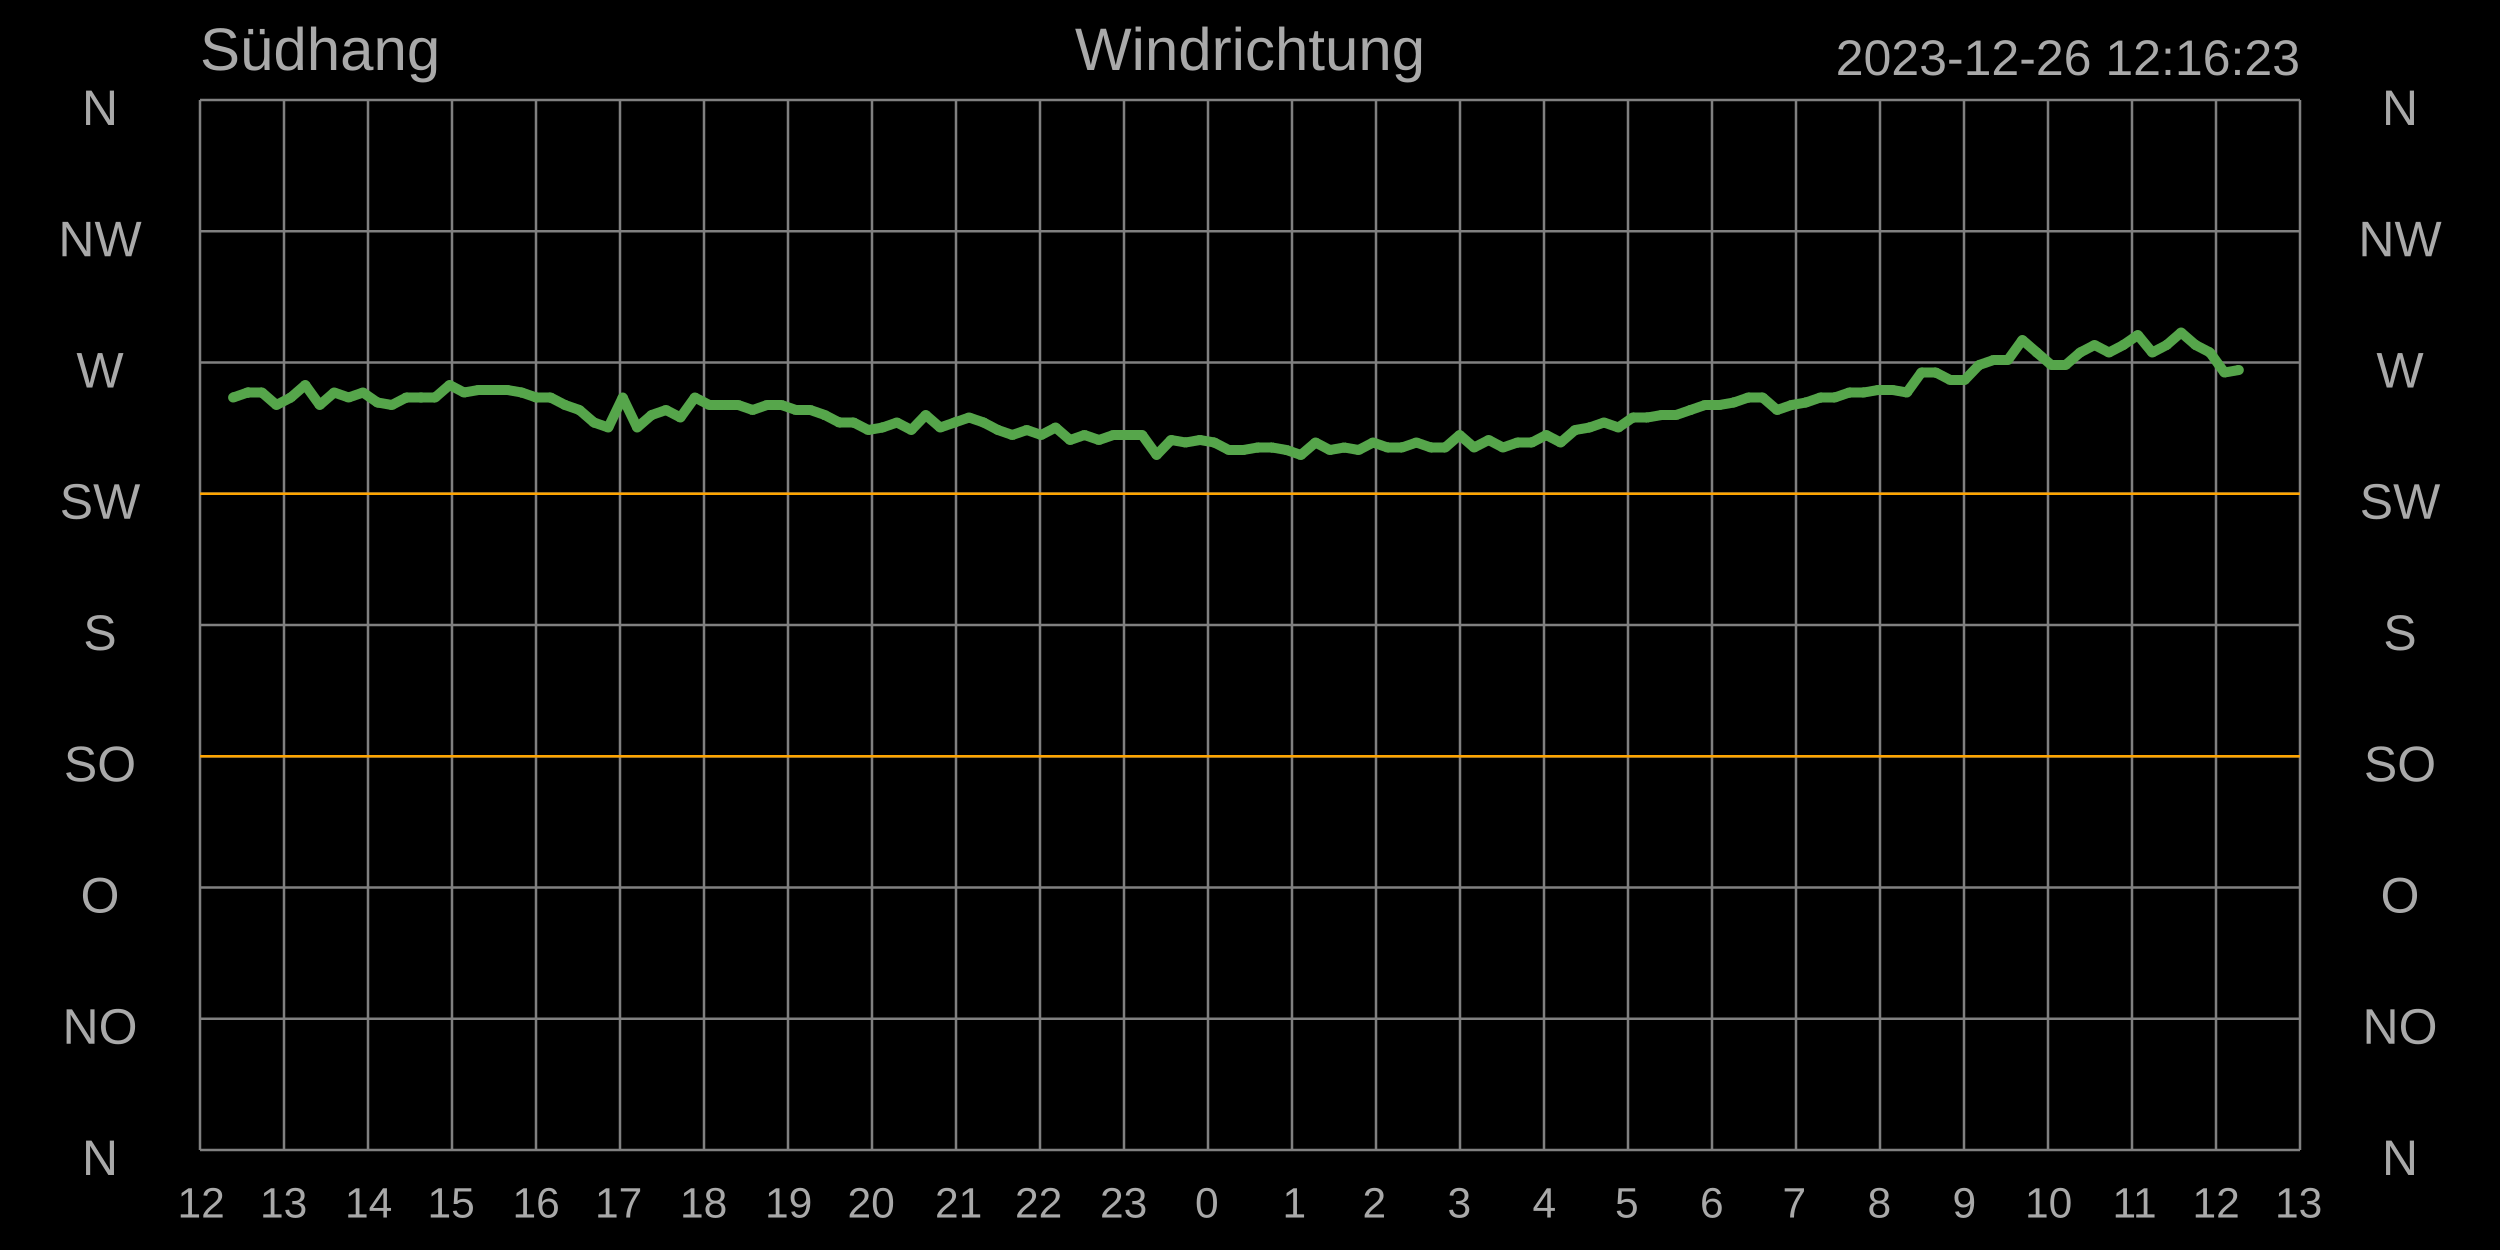
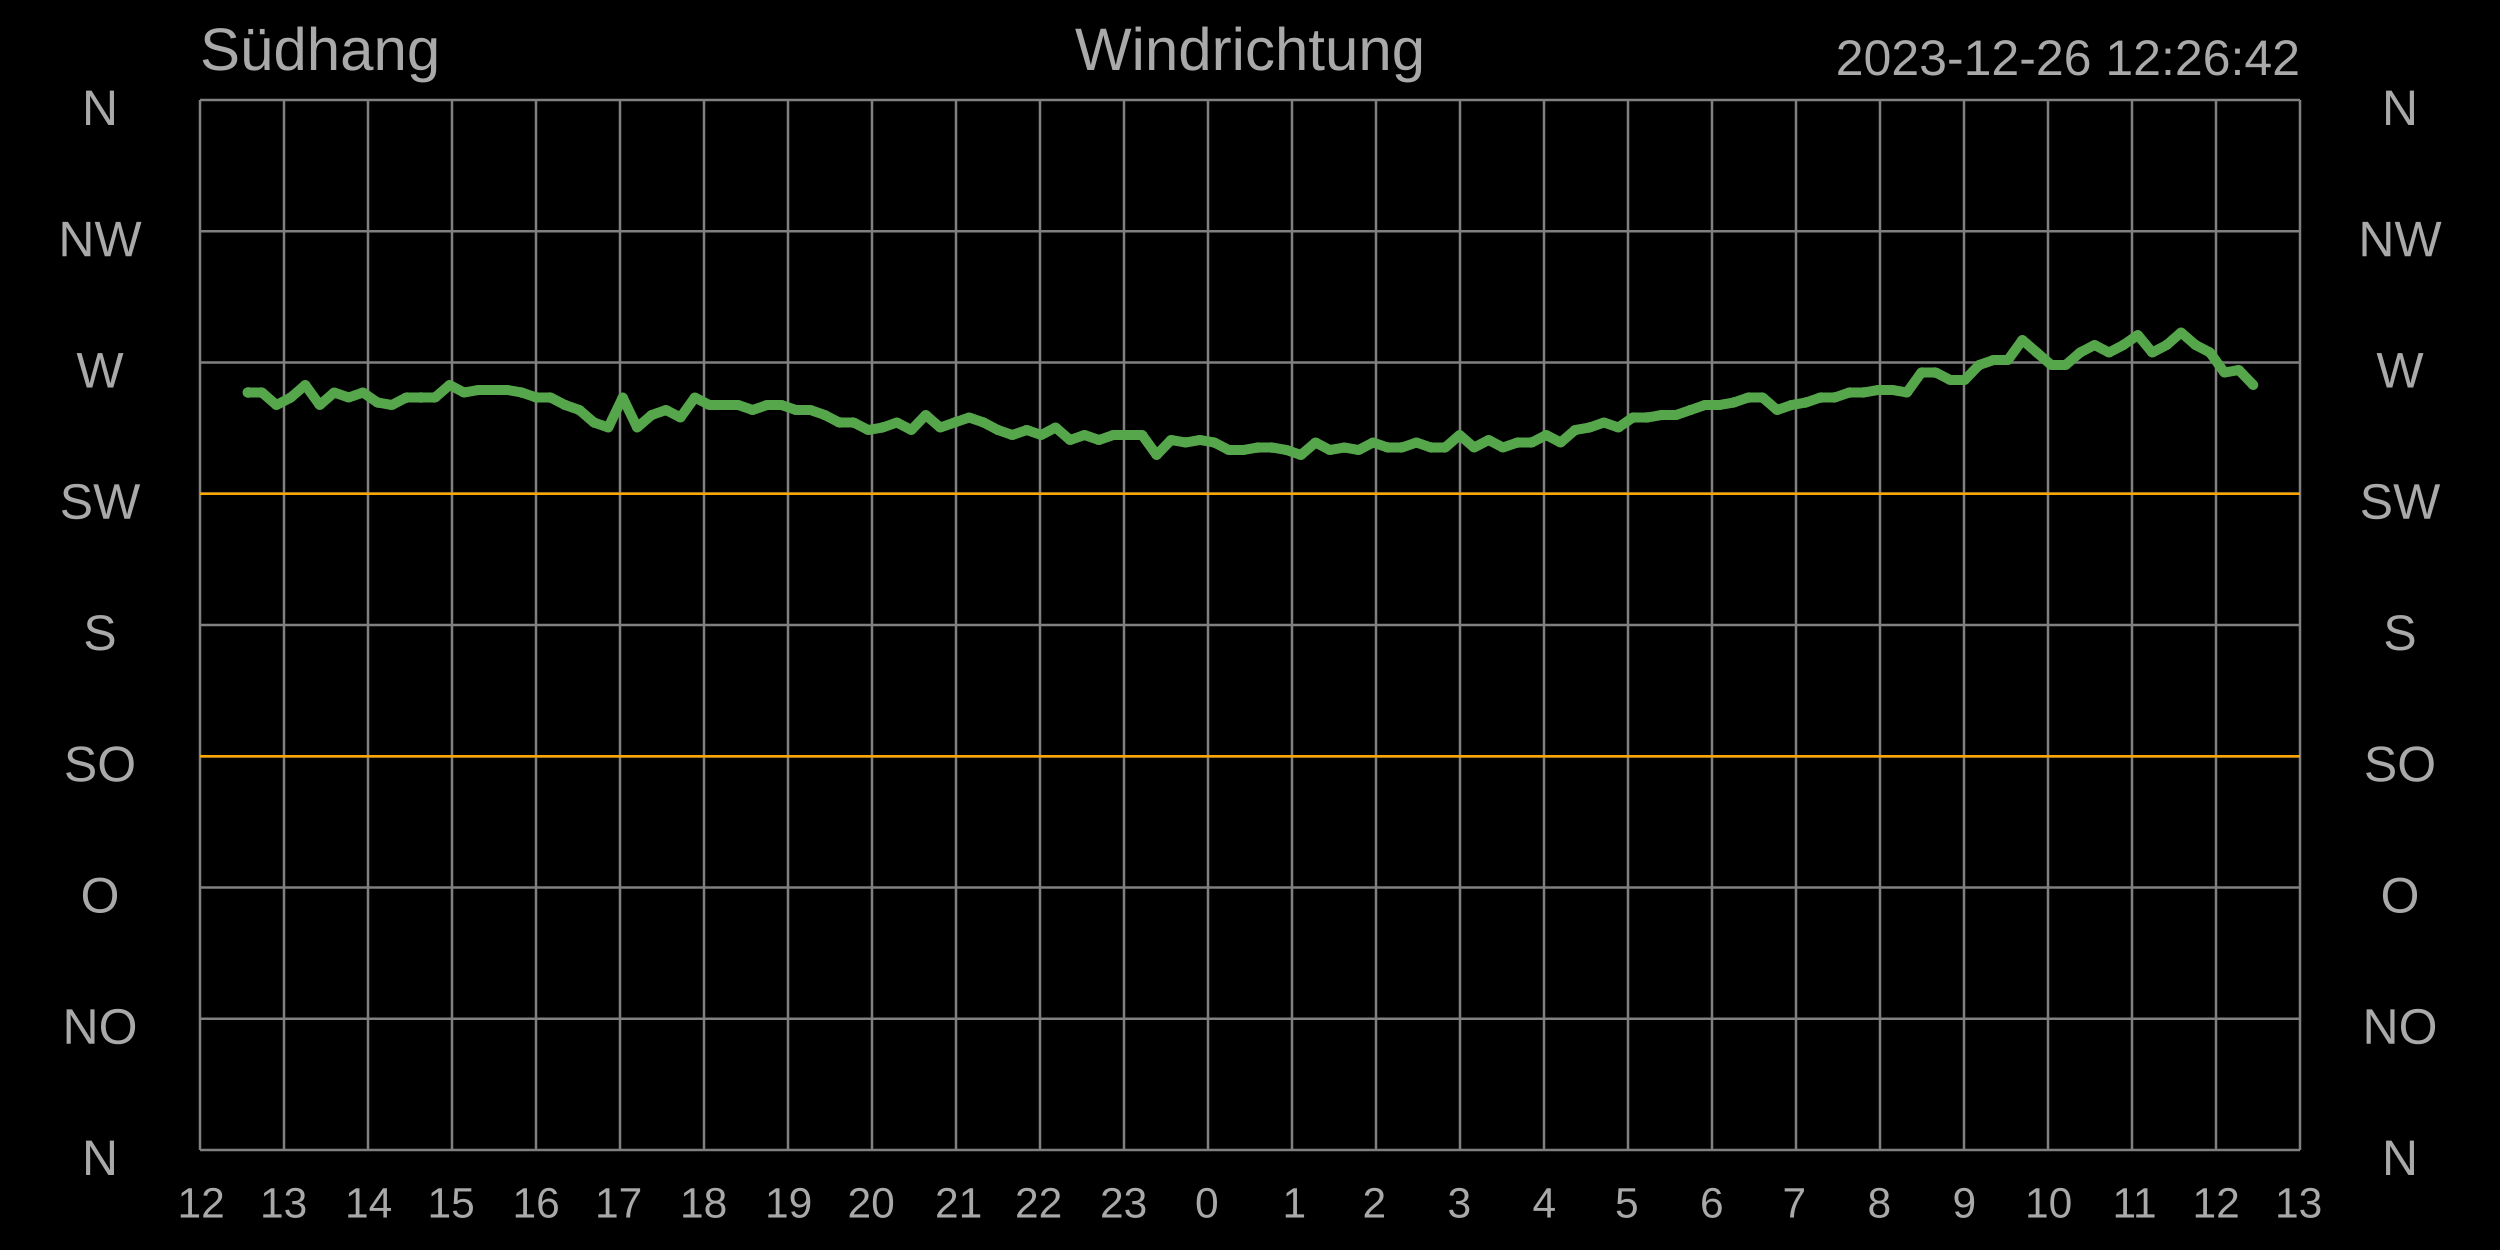
<svg xmlns="http://www.w3.org/2000/svg" baseProfile="full" height="500" version="1.1" width="1000">
  <defs />
  <rect fill="#000000" height="500" width="1000" x="0" y="0" />
  <line stroke="#808080" x1="80" x2="920" y1="40.0" y2="40.0" />
  <line stroke="#808080" x1="80" x2="920" y1="92.5" y2="92.5" />
  <line stroke="#808080" x1="80" x2="920" y1="145.0" y2="145.0" />
  <line stroke="#808080" x1="80" x2="920" y1="197.5" y2="197.5" />
  <line stroke="#808080" x1="80" x2="920" y1="250.0" y2="250.0" />
  <line stroke="#808080" x1="80" x2="920" y1="302.5" y2="302.5" />
  <line stroke="#808080" x1="80" x2="920" y1="355.0" y2="355.0" />
  <line stroke="#808080" x1="80" x2="920" y1="407.5" y2="407.5" />
  <line stroke="#808080" x1="80" x2="920" y1="460.0" y2="460.0" />
  <line stroke="#808080" x1="80.0" x2="80.0" y1="40" y2="460" />
  <line stroke="#808080" x1="113.6" x2="113.6" y1="40" y2="460" />
  <line stroke="#808080" x1="147.2" x2="147.2" y1="40" y2="460" />
  <line stroke="#808080" x1="180.8" x2="180.8" y1="40" y2="460" />
  <line stroke="#808080" x1="214.4" x2="214.4" y1="40" y2="460" />
  <line stroke="#808080" x1="248" x2="248" y1="40" y2="460" />
  <line stroke="#808080" x1="281.6" x2="281.6" y1="40" y2="460" />
  <line stroke="#808080" x1="315.2" x2="315.2" y1="40" y2="460" />
  <line stroke="#808080" x1="348.8" x2="348.8" y1="40" y2="460" />
  <line stroke="#808080" x1="382.4" x2="382.4" y1="40" y2="460" />
  <line stroke="#808080" x1="416" x2="416" y1="40" y2="460" />
  <line stroke="#808080" x1="449.6" x2="449.6" y1="40" y2="460" />
  <line stroke="#808080" x1="483.2" x2="483.2" y1="40" y2="460" />
  <line stroke="#808080" x1="516.8" x2="516.8" y1="40" y2="460" />
  <line stroke="#808080" x1="550.4" x2="550.4" y1="40" y2="460" />
  <line stroke="#808080" x1="584" x2="584" y1="40" y2="460" />
  <line stroke="#808080" x1="617.6" x2="617.6" y1="40" y2="460" />
  <line stroke="#808080" x1="651.2" x2="651.2" y1="40" y2="460" />
  <line stroke="#808080" x1="684.8" x2="684.8" y1="40" y2="460" />
  <line stroke="#808080" x1="718.4" x2="718.4" y1="40" y2="460" />
  <line stroke="#808080" x1="752" x2="752" y1="40" y2="460" />
  <line stroke="#808080" x1="785.6" x2="785.6" y1="40" y2="460" />
  <line stroke="#808080" x1="819.2" x2="819.2" y1="40" y2="460" />
  <line stroke="#808080" x1="852.8" x2="852.8" y1="40" y2="460" />
  <line stroke="#808080" x1="886.4" x2="886.4" y1="40" y2="460" />
  <line stroke="#808080" x1="920" x2="920" y1="40" y2="460" />
  <text fill="#A9A9A9" font-size="20px" style="font-family:Arial" text-anchor="middle" x="40.0" y="50.0"> N</text>
  <text fill="#A9A9A9" font-size="20px" style="font-family:Arial" text-anchor="middle" x="40.0" y="102.5">NW</text>
  <text fill="#A9A9A9" font-size="20px" style="font-family:Arial" text-anchor="middle" x="40.0" y="155.0"> W</text>
  <text fill="#A9A9A9" font-size="20px" style="font-family:Arial" text-anchor="middle" x="40.0" y="207.5">SW</text>
  <text fill="#A9A9A9" font-size="20px" style="font-family:Arial" text-anchor="middle" x="40.0" y="260.0"> S</text>
  <text fill="#A9A9A9" font-size="20px" style="font-family:Arial" text-anchor="middle" x="40.0" y="312.5">SO</text>
  <text fill="#A9A9A9" font-size="20px" style="font-family:Arial" text-anchor="middle" x="40.0" y="365.0"> O</text>
  <text fill="#A9A9A9" font-size="20px" style="font-family:Arial" text-anchor="middle" x="40.0" y="417.5">NO</text>
  <text fill="#A9A9A9" font-size="20px" style="font-family:Arial" text-anchor="middle" x="40.0" y="470.0"> N</text>
  <text fill="#A9A9A9" font-size="20px" style="font-family:Arial" text-anchor="middle" x="960.0" y="50.0"> N</text>
  <text fill="#A9A9A9" font-size="20px" style="font-family:Arial" text-anchor="middle" x="960.0" y="102.5">NW</text>
  <text fill="#A9A9A9" font-size="20px" style="font-family:Arial" text-anchor="middle" x="960.0" y="155.0"> W</text>
  <text fill="#A9A9A9" font-size="20px" style="font-family:Arial" text-anchor="middle" x="960.0" y="207.5">SW</text>
  <text fill="#A9A9A9" font-size="20px" style="font-family:Arial" text-anchor="middle" x="960.0" y="260.0"> S</text>
  <text fill="#A9A9A9" font-size="20px" style="font-family:Arial" text-anchor="middle" x="960.0" y="312.5">SO</text>
  <text fill="#A9A9A9" font-size="20px" style="font-family:Arial" text-anchor="middle" x="960.0" y="365.0"> O</text>
  <text fill="#A9A9A9" font-size="20px" style="font-family:Arial" text-anchor="middle" x="960.0" y="417.5">NO</text>
  <text fill="#A9A9A9" font-size="20px" style="font-family:Arial" text-anchor="middle" x="960.0" y="470.0"> N</text>
  <text fill="#A9A9A9" font-size="17px" style="font-family:Arial" text-anchor="start" x="71" y="487">12</text>
  <text fill="#A9A9A9" font-size="17px" style="font-family:Arial" text-anchor="start" x="104" y="487">13</text>
  <text fill="#A9A9A9" font-size="17px" style="font-family:Arial" text-anchor="start" x="138" y="487">14</text>
  <text fill="#A9A9A9" font-size="17px" style="font-family:Arial" text-anchor="start" x="171" y="487">15</text>
  <text fill="#A9A9A9" font-size="17px" style="font-family:Arial" text-anchor="start" x="205" y="487">16</text>
  <text fill="#A9A9A9" font-size="17px" style="font-family:Arial" text-anchor="start" x="238" y="487">17</text>
  <text fill="#A9A9A9" font-size="17px" style="font-family:Arial" text-anchor="start" x="272" y="487">18</text>
  <text fill="#A9A9A9" font-size="17px" style="font-family:Arial" text-anchor="start" x="306" y="487">19</text>
  <text fill="#A9A9A9" font-size="17px" style="font-family:Arial" text-anchor="start" x="339" y="487">20</text>
  <text fill="#A9A9A9" font-size="17px" style="font-family:Arial" text-anchor="start" x="374" y="487">21</text>
  <text fill="#A9A9A9" font-size="17px" style="font-family:Arial" text-anchor="start" x="406" y="487">22</text>
  <text fill="#A9A9A9" font-size="17px" style="font-family:Arial" text-anchor="start" x="440" y="487">23</text>
  <text fill="#A9A9A9" font-size="17px" style="font-family:Arial" text-anchor="start" x="478" y="487">0</text>
  <text fill="#A9A9A9" font-size="17px" style="font-family:Arial" text-anchor="start" x="513" y="487">1</text>
  <text fill="#A9A9A9" font-size="17px" style="font-family:Arial" text-anchor="start" x="545" y="487">2</text>
  <text fill="#A9A9A9" font-size="17px" style="font-family:Arial" text-anchor="start" x="579" y="487">3</text>
  <text fill="#A9A9A9" font-size="17px" style="font-family:Arial" text-anchor="start" x="613" y="487">4</text>
  <text fill="#A9A9A9" font-size="17px" style="font-family:Arial" text-anchor="start" x="646" y="487">5</text>
  <text fill="#A9A9A9" font-size="17px" style="font-family:Arial" text-anchor="start" x="680" y="487">6</text>
  <text fill="#A9A9A9" font-size="17px" style="font-family:Arial" text-anchor="start" x="713" y="487">7</text>
  <text fill="#A9A9A9" font-size="17px" style="font-family:Arial" text-anchor="start" x="747" y="487">8</text>
  <text fill="#A9A9A9" font-size="17px" style="font-family:Arial" text-anchor="start" x="781" y="487">9</text>
  <text fill="#A9A9A9" font-size="17px" style="font-family:Arial" text-anchor="start" x="810" y="487">10</text>
  <text fill="#A9A9A9" font-size="17px" style="font-family:Arial" text-anchor="start" x="845" y="487">11</text>
  <text fill="#A9A9A9" font-size="17px" style="font-family:Arial" text-anchor="start" x="877" y="487">12</text>
  <text fill="#A9A9A9" font-size="17px" style="font-family:Arial" text-anchor="start" x="910" y="487">13</text>
  <line stroke="#FFA500" x1="80" x2="920" y1="302.5" y2="302.5" />
  <line stroke="#FFA500" x1="80" x2="920" y1="197.5" y2="197.5" />
-   <circle cx="93.244" cy="159" fill="#56a64b" r="2" />
  <circle cx="99.021" cy="157" fill="#56a64b" r="2" />
  <circle cx="99.199" cy="157" fill="#56a64b" r="2" />
  <circle cx="104.789" cy="157" fill="#56a64b" r="2" />
  <circle cx="110.557" cy="162" fill="#56a64b" r="2" />
  <circle cx="116.335" cy="159" fill="#56a64b" r="2" />
  <circle cx="122.103" cy="154" fill="#56a64b" r="2" />
  <circle cx="127.88" cy="162" fill="#56a64b" r="2" />
  <circle cx="133.648" cy="157" fill="#56a64b" r="2" />
  <circle cx="139.416" cy="159" fill="#56a64b" r="2" />
  <circle cx="145.193" cy="157" fill="#56a64b" r="2" />
  <circle cx="150.961" cy="161" fill="#56a64b" r="2" />
  <circle cx="156.739" cy="162" fill="#56a64b" r="2" />
  <circle cx="162.507" cy="159" fill="#56a64b" r="2" />
  <circle cx="168.396" cy="159" fill="#56a64b" r="2" />
  <circle cx="174.052" cy="159" fill="#56a64b" r="2" />
  <circle cx="179.82" cy="154" fill="#56a64b" r="2" />
  <circle cx="185.597" cy="157" fill="#56a64b" r="2" />
  <circle cx="191.365" cy="156" fill="#56a64b" r="2" />
  <circle cx="197.143" cy="156" fill="#56a64b" r="2" />
  <circle cx="202.911" cy="156" fill="#56a64b" r="2" />
  <circle cx="208.679" cy="157" fill="#56a64b" r="2" />
  <circle cx="214.456" cy="159" fill="#56a64b" r="2" />
  <circle cx="220.224" cy="159" fill="#56a64b" r="2" />
  <circle cx="226.001" cy="162" fill="#56a64b" r="2" />
  <circle cx="231.769" cy="164" fill="#56a64b" r="2" />
  <circle cx="237.547" cy="169" fill="#56a64b" r="2" />
  <circle cx="243.315" cy="171" fill="#56a64b" r="2" />
  <circle cx="249.083" cy="159" fill="#56a64b" r="2" />
  <circle cx="254.86" cy="171" fill="#56a64b" r="2" />
  <circle cx="260.628" cy="166" fill="#56a64b" r="2" />
  <circle cx="266.405" cy="164" fill="#56a64b" r="2" />
  <circle cx="272.173" cy="167" fill="#56a64b" r="2" />
  <circle cx="277.941" cy="159" fill="#56a64b" r="2" />
  <circle cx="283.719" cy="162" fill="#56a64b" r="2" />
  <circle cx="289.487" cy="162" fill="#56a64b" r="2" />
  <circle cx="295.264" cy="162" fill="#56a64b" r="2" />
  <circle cx="301.032" cy="164" fill="#56a64b" r="2" />
  <circle cx="306.8" cy="162" fill="#56a64b" r="2" />
  <circle cx="312.577" cy="162" fill="#56a64b" r="2" />
  <circle cx="318.345" cy="164" fill="#56a64b" r="2" />
  <circle cx="324.123" cy="164" fill="#56a64b" r="2" />
  <circle cx="329.891" cy="166" fill="#56a64b" r="2" />
  <circle cx="335.659" cy="169" fill="#56a64b" r="2" />
  <circle cx="341.436" cy="169" fill="#56a64b" r="2" />
  <circle cx="347.269" cy="172" fill="#56a64b" r="2" />
  <circle cx="352.981" cy="171" fill="#56a64b" r="2" />
  <circle cx="358.749" cy="169" fill="#56a64b" r="2" />
  <circle cx="364.527" cy="172" fill="#56a64b" r="2" />
  <circle cx="370.295" cy="166" fill="#56a64b" r="2" />
  <circle cx="376.063" cy="171" fill="#56a64b" r="2" />
  <circle cx="381.84" cy="169" fill="#56a64b" r="2" />
  <circle cx="387.608" cy="167" fill="#56a64b" r="2" />
  <circle cx="393.441" cy="169" fill="#56a64b" r="2" />
  <circle cx="399.153" cy="172" fill="#56a64b" r="2" />
  <circle cx="404.921" cy="174" fill="#56a64b" r="2" />
  <circle cx="410.699" cy="172" fill="#56a64b" r="2" />
  <circle cx="416.467" cy="174" fill="#56a64b" r="2" />
  <circle cx="422.244" cy="171" fill="#56a64b" r="2" />
  <circle cx="428.012" cy="176" fill="#56a64b" r="2" />
  <circle cx="433.78" cy="174" fill="#56a64b" r="2" />
  <circle cx="439.557" cy="176" fill="#56a64b" r="2" />
  <circle cx="445.325" cy="174" fill="#56a64b" r="2" />
  <circle cx="451.103" cy="174" fill="#56a64b" r="2" />
  <circle cx="456.871" cy="174" fill="#56a64b" r="2" />
  <circle cx="462.639" cy="182" fill="#56a64b" r="2" />
  <circle cx="468.416" cy="176" fill="#56a64b" r="2" />
  <circle cx="474.184" cy="177" fill="#56a64b" r="2" />
  <circle cx="479.961" cy="176" fill="#56a64b" r="2" />
  <circle cx="485.729" cy="177" fill="#56a64b" r="2" />
  <circle cx="491.497" cy="180" fill="#56a64b" r="2" />
  <circle cx="497.275" cy="180" fill="#56a64b" r="2" />
  <circle cx="503.043" cy="179" fill="#56a64b" r="2" />
  <circle cx="508.82" cy="179" fill="#56a64b" r="2" />
  <circle cx="514.588" cy="180" fill="#56a64b" r="2" />
  <circle cx="520.356" cy="182" fill="#56a64b" r="2" />
  <circle cx="526.199" cy="177" fill="#56a64b" r="2" />
  <circle cx="531.901" cy="180" fill="#56a64b" r="2" />
  <circle cx="537.679" cy="179" fill="#56a64b" r="2" />
  <circle cx="543.447" cy="180" fill="#56a64b" r="2" />
  <circle cx="549.215" cy="177" fill="#56a64b" r="2" />
  <circle cx="554.992" cy="179" fill="#56a64b" r="2" />
  <circle cx="560.76" cy="179" fill="#56a64b" r="2" />
  <circle cx="566.537" cy="177" fill="#56a64b" r="2" />
  <circle cx="572.305" cy="179" fill="#56a64b" r="2" />
  <circle cx="578.083" cy="179" fill="#56a64b" r="2" />
  <circle cx="583.851" cy="174" fill="#56a64b" r="2" />
  <circle cx="589.619" cy="179" fill="#56a64b" r="2" />
  <circle cx="595.452" cy="176" fill="#56a64b" r="2" />
  <circle cx="601.164" cy="179" fill="#56a64b" r="2" />
  <circle cx="606.941" cy="177" fill="#56a64b" r="2" />
  <circle cx="612.709" cy="177" fill="#56a64b" r="2" />
  <circle cx="618.477" cy="174" fill="#56a64b" r="2" />
  <circle cx="624.255" cy="177" fill="#56a64b" r="2" />
  <circle cx="630.023" cy="172" fill="#56a64b" r="2" />
  <circle cx="635.8" cy="171" fill="#56a64b" r="2" />
  <circle cx="641.568" cy="169" fill="#56a64b" r="2" />
  <circle cx="647.336" cy="171" fill="#56a64b" r="2" />
  <circle cx="653.113" cy="167" fill="#56a64b" r="2" />
  <circle cx="658.881" cy="167" fill="#56a64b" r="2" />
  <circle cx="664.649" cy="166" fill="#56a64b" r="2" />
  <circle cx="670.427" cy="166" fill="#56a64b" r="2" />
  <circle cx="676.195" cy="164" fill="#56a64b" r="2" />
  <circle cx="681.972" cy="162" fill="#56a64b" r="2" />
  <circle cx="687.74" cy="162" fill="#56a64b" r="2" />
  <circle cx="693.508" cy="161" fill="#56a64b" r="2" />
  <circle cx="699.285" cy="159" fill="#56a64b" r="2" />
  <circle cx="705.053" cy="159" fill="#56a64b" r="2" />
  <circle cx="710.831" cy="164" fill="#56a64b" r="2" />
  <circle cx="716.599" cy="162" fill="#56a64b" r="2" />
  <circle cx="722.367" cy="161" fill="#56a64b" r="2" />
  <circle cx="728.144" cy="159" fill="#56a64b" r="2" />
  <circle cx="733.912" cy="159" fill="#56a64b" r="2" />
  <circle cx="739.689" cy="157" fill="#56a64b" r="2" />
  <circle cx="745.457" cy="157" fill="#56a64b" r="2" />
  <circle cx="751.225" cy="156" fill="#56a64b" r="2" />
  <circle cx="757.003" cy="156" fill="#56a64b" r="2" />
  <circle cx="762.771" cy="157" fill="#56a64b" r="2" />
  <circle cx="768.548" cy="149" fill="#56a64b" r="2" />
  <circle cx="774.316" cy="149" fill="#56a64b" r="2" />
  <circle cx="780.084" cy="152" fill="#56a64b" r="2" />
  <circle cx="785.861" cy="152" fill="#56a64b" r="2" />
  <circle cx="791.629" cy="146" fill="#56a64b" r="2" />
  <circle cx="797.407" cy="144" fill="#56a64b" r="2" />
  <circle cx="803.175" cy="144" fill="#56a64b" r="2" />
  <circle cx="808.943" cy="136" fill="#56a64b" r="2" />
  <circle cx="814.72" cy="141" fill="#56a64b" r="2" />
  <circle cx="820.488" cy="146" fill="#56a64b" r="2" />
  <circle cx="826.265" cy="146" fill="#56a64b" r="2" />
  <circle cx="832.033" cy="141" fill="#56a64b" r="2" />
  <circle cx="837.811" cy="138" fill="#56a64b" r="2" />
  <circle cx="843.579" cy="141" fill="#56a64b" r="2" />
  <circle cx="849.347" cy="138" fill="#56a64b" r="2" />
  <circle cx="855.124" cy="134" fill="#56a64b" r="2" />
  <circle cx="860.892" cy="141" fill="#56a64b" r="2" />
  <circle cx="866.669" cy="138" fill="#56a64b" r="2" />
  <circle cx="872.437" cy="133" fill="#56a64b" r="2" />
  <circle cx="878.205" cy="138" fill="#56a64b" r="2" />
  <circle cx="883.983" cy="141" fill="#56a64b" r="2" />
  <circle cx="889.751" cy="149" fill="#56a64b" r="2" />
  <circle cx="895.528" cy="148" fill="#56a64b" r="2" />
-   <line stroke="#56a64b" stroke-width="4" x1="93.244" x2="99.021" y1="159" y2="157" />
+   <circle cx="901.296" cy="154" fill="#56a64b" r="2" />
  <line stroke="#56a64b" stroke-width="4" x1="99.021" x2="99.199" y1="157" y2="157" />
  <line stroke="#56a64b" stroke-width="4" x1="99.199" x2="104.789" y1="157" y2="157" />
  <line stroke="#56a64b" stroke-width="4" x1="104.789" x2="110.557" y1="157" y2="162" />
  <line stroke="#56a64b" stroke-width="4" x1="110.557" x2="116.335" y1="162" y2="159" />
  <line stroke="#56a64b" stroke-width="4" x1="116.335" x2="122.103" y1="159" y2="154" />
  <line stroke="#56a64b" stroke-width="4" x1="122.103" x2="127.88" y1="154" y2="162" />
  <line stroke="#56a64b" stroke-width="4" x1="127.88" x2="133.648" y1="162" y2="157" />
  <line stroke="#56a64b" stroke-width="4" x1="133.648" x2="139.416" y1="157" y2="159" />
  <line stroke="#56a64b" stroke-width="4" x1="139.416" x2="145.193" y1="159" y2="157" />
  <line stroke="#56a64b" stroke-width="4" x1="145.193" x2="150.961" y1="157" y2="161" />
  <line stroke="#56a64b" stroke-width="4" x1="150.961" x2="156.739" y1="161" y2="162" />
  <line stroke="#56a64b" stroke-width="4" x1="156.739" x2="162.507" y1="162" y2="159" />
  <line stroke="#56a64b" stroke-width="4" x1="162.507" x2="168.396" y1="159" y2="159" />
  <line stroke="#56a64b" stroke-width="4" x1="168.396" x2="174.052" y1="159" y2="159" />
  <line stroke="#56a64b" stroke-width="4" x1="174.052" x2="179.82" y1="159" y2="154" />
  <line stroke="#56a64b" stroke-width="4" x1="179.82" x2="185.597" y1="154" y2="157" />
  <line stroke="#56a64b" stroke-width="4" x1="185.597" x2="191.365" y1="157" y2="156" />
  <line stroke="#56a64b" stroke-width="4" x1="191.365" x2="197.143" y1="156" y2="156" />
  <line stroke="#56a64b" stroke-width="4" x1="197.143" x2="202.911" y1="156" y2="156" />
  <line stroke="#56a64b" stroke-width="4" x1="202.911" x2="208.679" y1="156" y2="157" />
  <line stroke="#56a64b" stroke-width="4" x1="208.679" x2="214.456" y1="157" y2="159" />
  <line stroke="#56a64b" stroke-width="4" x1="214.456" x2="220.224" y1="159" y2="159" />
  <line stroke="#56a64b" stroke-width="4" x1="220.224" x2="226.001" y1="159" y2="162" />
  <line stroke="#56a64b" stroke-width="4" x1="226.001" x2="231.769" y1="162" y2="164" />
  <line stroke="#56a64b" stroke-width="4" x1="231.769" x2="237.547" y1="164" y2="169" />
  <line stroke="#56a64b" stroke-width="4" x1="237.547" x2="243.315" y1="169" y2="171" />
  <line stroke="#56a64b" stroke-width="4" x1="243.315" x2="249.083" y1="171" y2="159" />
  <line stroke="#56a64b" stroke-width="4" x1="249.083" x2="254.86" y1="159" y2="171" />
  <line stroke="#56a64b" stroke-width="4" x1="254.86" x2="260.628" y1="171" y2="166" />
  <line stroke="#56a64b" stroke-width="4" x1="260.628" x2="266.405" y1="166" y2="164" />
  <line stroke="#56a64b" stroke-width="4" x1="266.405" x2="272.173" y1="164" y2="167" />
  <line stroke="#56a64b" stroke-width="4" x1="272.173" x2="277.941" y1="167" y2="159" />
  <line stroke="#56a64b" stroke-width="4" x1="277.941" x2="283.719" y1="159" y2="162" />
  <line stroke="#56a64b" stroke-width="4" x1="283.719" x2="289.487" y1="162" y2="162" />
  <line stroke="#56a64b" stroke-width="4" x1="289.487" x2="295.264" y1="162" y2="162" />
  <line stroke="#56a64b" stroke-width="4" x1="295.264" x2="301.032" y1="162" y2="164" />
  <line stroke="#56a64b" stroke-width="4" x1="301.032" x2="306.8" y1="164" y2="162" />
  <line stroke="#56a64b" stroke-width="4" x1="306.8" x2="312.577" y1="162" y2="162" />
  <line stroke="#56a64b" stroke-width="4" x1="312.577" x2="318.345" y1="162" y2="164" />
  <line stroke="#56a64b" stroke-width="4" x1="318.345" x2="324.123" y1="164" y2="164" />
  <line stroke="#56a64b" stroke-width="4" x1="324.123" x2="329.891" y1="164" y2="166" />
  <line stroke="#56a64b" stroke-width="4" x1="329.891" x2="335.659" y1="166" y2="169" />
  <line stroke="#56a64b" stroke-width="4" x1="335.659" x2="341.436" y1="169" y2="169" />
  <line stroke="#56a64b" stroke-width="4" x1="341.436" x2="347.269" y1="169" y2="172" />
  <line stroke="#56a64b" stroke-width="4" x1="347.269" x2="352.981" y1="172" y2="171" />
  <line stroke="#56a64b" stroke-width="4" x1="352.981" x2="358.749" y1="171" y2="169" />
  <line stroke="#56a64b" stroke-width="4" x1="358.749" x2="364.527" y1="169" y2="172" />
  <line stroke="#56a64b" stroke-width="4" x1="364.527" x2="370.295" y1="172" y2="166" />
  <line stroke="#56a64b" stroke-width="4" x1="370.295" x2="376.063" y1="166" y2="171" />
  <line stroke="#56a64b" stroke-width="4" x1="376.063" x2="381.84" y1="171" y2="169" />
  <line stroke="#56a64b" stroke-width="4" x1="381.84" x2="387.608" y1="169" y2="167" />
  <line stroke="#56a64b" stroke-width="4" x1="387.608" x2="393.441" y1="167" y2="169" />
  <line stroke="#56a64b" stroke-width="4" x1="393.441" x2="399.153" y1="169" y2="172" />
  <line stroke="#56a64b" stroke-width="4" x1="399.153" x2="404.921" y1="172" y2="174" />
  <line stroke="#56a64b" stroke-width="4" x1="404.921" x2="410.699" y1="174" y2="172" />
  <line stroke="#56a64b" stroke-width="4" x1="410.699" x2="416.467" y1="172" y2="174" />
  <line stroke="#56a64b" stroke-width="4" x1="416.467" x2="422.244" y1="174" y2="171" />
  <line stroke="#56a64b" stroke-width="4" x1="422.244" x2="428.012" y1="171" y2="176" />
  <line stroke="#56a64b" stroke-width="4" x1="428.012" x2="433.78" y1="176" y2="174" />
  <line stroke="#56a64b" stroke-width="4" x1="433.78" x2="439.557" y1="174" y2="176" />
  <line stroke="#56a64b" stroke-width="4" x1="439.557" x2="445.325" y1="176" y2="174" />
  <line stroke="#56a64b" stroke-width="4" x1="445.325" x2="451.103" y1="174" y2="174" />
  <line stroke="#56a64b" stroke-width="4" x1="451.103" x2="456.871" y1="174" y2="174" />
  <line stroke="#56a64b" stroke-width="4" x1="456.871" x2="462.639" y1="174" y2="182" />
  <line stroke="#56a64b" stroke-width="4" x1="462.639" x2="468.416" y1="182" y2="176" />
  <line stroke="#56a64b" stroke-width="4" x1="468.416" x2="474.184" y1="176" y2="177" />
  <line stroke="#56a64b" stroke-width="4" x1="474.184" x2="479.961" y1="177" y2="176" />
  <line stroke="#56a64b" stroke-width="4" x1="479.961" x2="485.729" y1="176" y2="177" />
  <line stroke="#56a64b" stroke-width="4" x1="485.729" x2="491.497" y1="177" y2="180" />
  <line stroke="#56a64b" stroke-width="4" x1="491.497" x2="497.275" y1="180" y2="180" />
  <line stroke="#56a64b" stroke-width="4" x1="497.275" x2="503.043" y1="180" y2="179" />
  <line stroke="#56a64b" stroke-width="4" x1="503.043" x2="508.82" y1="179" y2="179" />
  <line stroke="#56a64b" stroke-width="4" x1="508.82" x2="514.588" y1="179" y2="180" />
  <line stroke="#56a64b" stroke-width="4" x1="514.588" x2="520.356" y1="180" y2="182" />
  <line stroke="#56a64b" stroke-width="4" x1="520.356" x2="526.199" y1="182" y2="177" />
  <line stroke="#56a64b" stroke-width="4" x1="526.199" x2="531.901" y1="177" y2="180" />
  <line stroke="#56a64b" stroke-width="4" x1="531.901" x2="537.679" y1="180" y2="179" />
  <line stroke="#56a64b" stroke-width="4" x1="537.679" x2="543.447" y1="179" y2="180" />
  <line stroke="#56a64b" stroke-width="4" x1="543.447" x2="549.215" y1="180" y2="177" />
  <line stroke="#56a64b" stroke-width="4" x1="549.215" x2="554.992" y1="177" y2="179" />
  <line stroke="#56a64b" stroke-width="4" x1="554.992" x2="560.76" y1="179" y2="179" />
  <line stroke="#56a64b" stroke-width="4" x1="560.76" x2="566.537" y1="179" y2="177" />
  <line stroke="#56a64b" stroke-width="4" x1="566.537" x2="572.305" y1="177" y2="179" />
  <line stroke="#56a64b" stroke-width="4" x1="572.305" x2="578.083" y1="179" y2="179" />
  <line stroke="#56a64b" stroke-width="4" x1="578.083" x2="583.851" y1="179" y2="174" />
  <line stroke="#56a64b" stroke-width="4" x1="583.851" x2="589.619" y1="174" y2="179" />
  <line stroke="#56a64b" stroke-width="4" x1="589.619" x2="595.452" y1="179" y2="176" />
  <line stroke="#56a64b" stroke-width="4" x1="595.452" x2="601.164" y1="176" y2="179" />
  <line stroke="#56a64b" stroke-width="4" x1="601.164" x2="606.941" y1="179" y2="177" />
  <line stroke="#56a64b" stroke-width="4" x1="606.941" x2="612.709" y1="177" y2="177" />
  <line stroke="#56a64b" stroke-width="4" x1="612.709" x2="618.477" y1="177" y2="174" />
  <line stroke="#56a64b" stroke-width="4" x1="618.477" x2="624.255" y1="174" y2="177" />
  <line stroke="#56a64b" stroke-width="4" x1="624.255" x2="630.023" y1="177" y2="172" />
  <line stroke="#56a64b" stroke-width="4" x1="630.023" x2="635.8" y1="172" y2="171" />
  <line stroke="#56a64b" stroke-width="4" x1="635.8" x2="641.568" y1="171" y2="169" />
  <line stroke="#56a64b" stroke-width="4" x1="641.568" x2="647.336" y1="169" y2="171" />
  <line stroke="#56a64b" stroke-width="4" x1="647.336" x2="653.113" y1="171" y2="167" />
  <line stroke="#56a64b" stroke-width="4" x1="653.113" x2="658.881" y1="167" y2="167" />
  <line stroke="#56a64b" stroke-width="4" x1="658.881" x2="664.649" y1="167" y2="166" />
  <line stroke="#56a64b" stroke-width="4" x1="664.649" x2="670.427" y1="166" y2="166" />
  <line stroke="#56a64b" stroke-width="4" x1="670.427" x2="676.195" y1="166" y2="164" />
  <line stroke="#56a64b" stroke-width="4" x1="676.195" x2="681.972" y1="164" y2="162" />
  <line stroke="#56a64b" stroke-width="4" x1="681.972" x2="687.74" y1="162" y2="162" />
  <line stroke="#56a64b" stroke-width="4" x1="687.74" x2="693.508" y1="162" y2="161" />
  <line stroke="#56a64b" stroke-width="4" x1="693.508" x2="699.285" y1="161" y2="159" />
  <line stroke="#56a64b" stroke-width="4" x1="699.285" x2="705.053" y1="159" y2="159" />
  <line stroke="#56a64b" stroke-width="4" x1="705.053" x2="710.831" y1="159" y2="164" />
  <line stroke="#56a64b" stroke-width="4" x1="710.831" x2="716.599" y1="164" y2="162" />
  <line stroke="#56a64b" stroke-width="4" x1="716.599" x2="722.367" y1="162" y2="161" />
  <line stroke="#56a64b" stroke-width="4" x1="722.367" x2="728.144" y1="161" y2="159" />
  <line stroke="#56a64b" stroke-width="4" x1="728.144" x2="733.912" y1="159" y2="159" />
  <line stroke="#56a64b" stroke-width="4" x1="733.912" x2="739.689" y1="159" y2="157" />
  <line stroke="#56a64b" stroke-width="4" x1="739.689" x2="745.457" y1="157" y2="157" />
  <line stroke="#56a64b" stroke-width="4" x1="745.457" x2="751.225" y1="157" y2="156" />
  <line stroke="#56a64b" stroke-width="4" x1="751.225" x2="757.003" y1="156" y2="156" />
  <line stroke="#56a64b" stroke-width="4" x1="757.003" x2="762.771" y1="156" y2="157" />
  <line stroke="#56a64b" stroke-width="4" x1="762.771" x2="768.548" y1="157" y2="149" />
  <line stroke="#56a64b" stroke-width="4" x1="768.548" x2="774.316" y1="149" y2="149" />
  <line stroke="#56a64b" stroke-width="4" x1="774.316" x2="780.084" y1="149" y2="152" />
  <line stroke="#56a64b" stroke-width="4" x1="780.084" x2="785.861" y1="152" y2="152" />
  <line stroke="#56a64b" stroke-width="4" x1="785.861" x2="791.629" y1="152" y2="146" />
  <line stroke="#56a64b" stroke-width="4" x1="791.629" x2="797.407" y1="146" y2="144" />
  <line stroke="#56a64b" stroke-width="4" x1="797.407" x2="803.175" y1="144" y2="144" />
  <line stroke="#56a64b" stroke-width="4" x1="803.175" x2="808.943" y1="144" y2="136" />
  <line stroke="#56a64b" stroke-width="4" x1="808.943" x2="814.72" y1="136" y2="141" />
  <line stroke="#56a64b" stroke-width="4" x1="814.72" x2="820.488" y1="141" y2="146" />
  <line stroke="#56a64b" stroke-width="4" x1="820.488" x2="826.265" y1="146" y2="146" />
  <line stroke="#56a64b" stroke-width="4" x1="826.265" x2="832.033" y1="146" y2="141" />
  <line stroke="#56a64b" stroke-width="4" x1="832.033" x2="837.811" y1="141" y2="138" />
  <line stroke="#56a64b" stroke-width="4" x1="837.811" x2="843.579" y1="138" y2="141" />
  <line stroke="#56a64b" stroke-width="4" x1="843.579" x2="849.347" y1="141" y2="138" />
  <line stroke="#56a64b" stroke-width="4" x1="849.347" x2="855.124" y1="138" y2="134" />
  <line stroke="#56a64b" stroke-width="4" x1="855.124" x2="860.892" y1="134" y2="141" />
  <line stroke="#56a64b" stroke-width="4" x1="860.892" x2="866.669" y1="141" y2="138" />
  <line stroke="#56a64b" stroke-width="4" x1="866.669" x2="872.437" y1="138" y2="133" />
  <line stroke="#56a64b" stroke-width="4" x1="872.437" x2="878.205" y1="133" y2="138" />
  <line stroke="#56a64b" stroke-width="4" x1="878.205" x2="883.983" y1="138" y2="141" />
  <line stroke="#56a64b" stroke-width="4" x1="883.983" x2="889.751" y1="141" y2="149" />
  <line stroke="#56a64b" stroke-width="4" x1="889.751" x2="895.528" y1="149" y2="148" />
-   <text fill="#A9A9A9" font-size="20px" style="font-family:Arial" text-anchor="end" x="920" y="30.0">2023-12-26 12:16:23</text>
+   <line stroke="#56a64b" stroke-width="4" x1="895.528" x2="901.296" y1="148" y2="154" />
+   <text fill="#A9A9A9" font-size="20px" style="font-family:Arial" text-anchor="end" x="920" y="30.0">2023-12-26 12:26:42</text>
  <text fill="#A9A9A9" font-size="24px" style="font-family:Arial" text-anchor="middle" x="500.0" y="28.0">Windrichtung</text>
  <text fill="#A9A9A9" font-size="24px" style="font-family:Arial" text-anchor="start" x="80" y="28.0">Südhang</text>
</svg>
